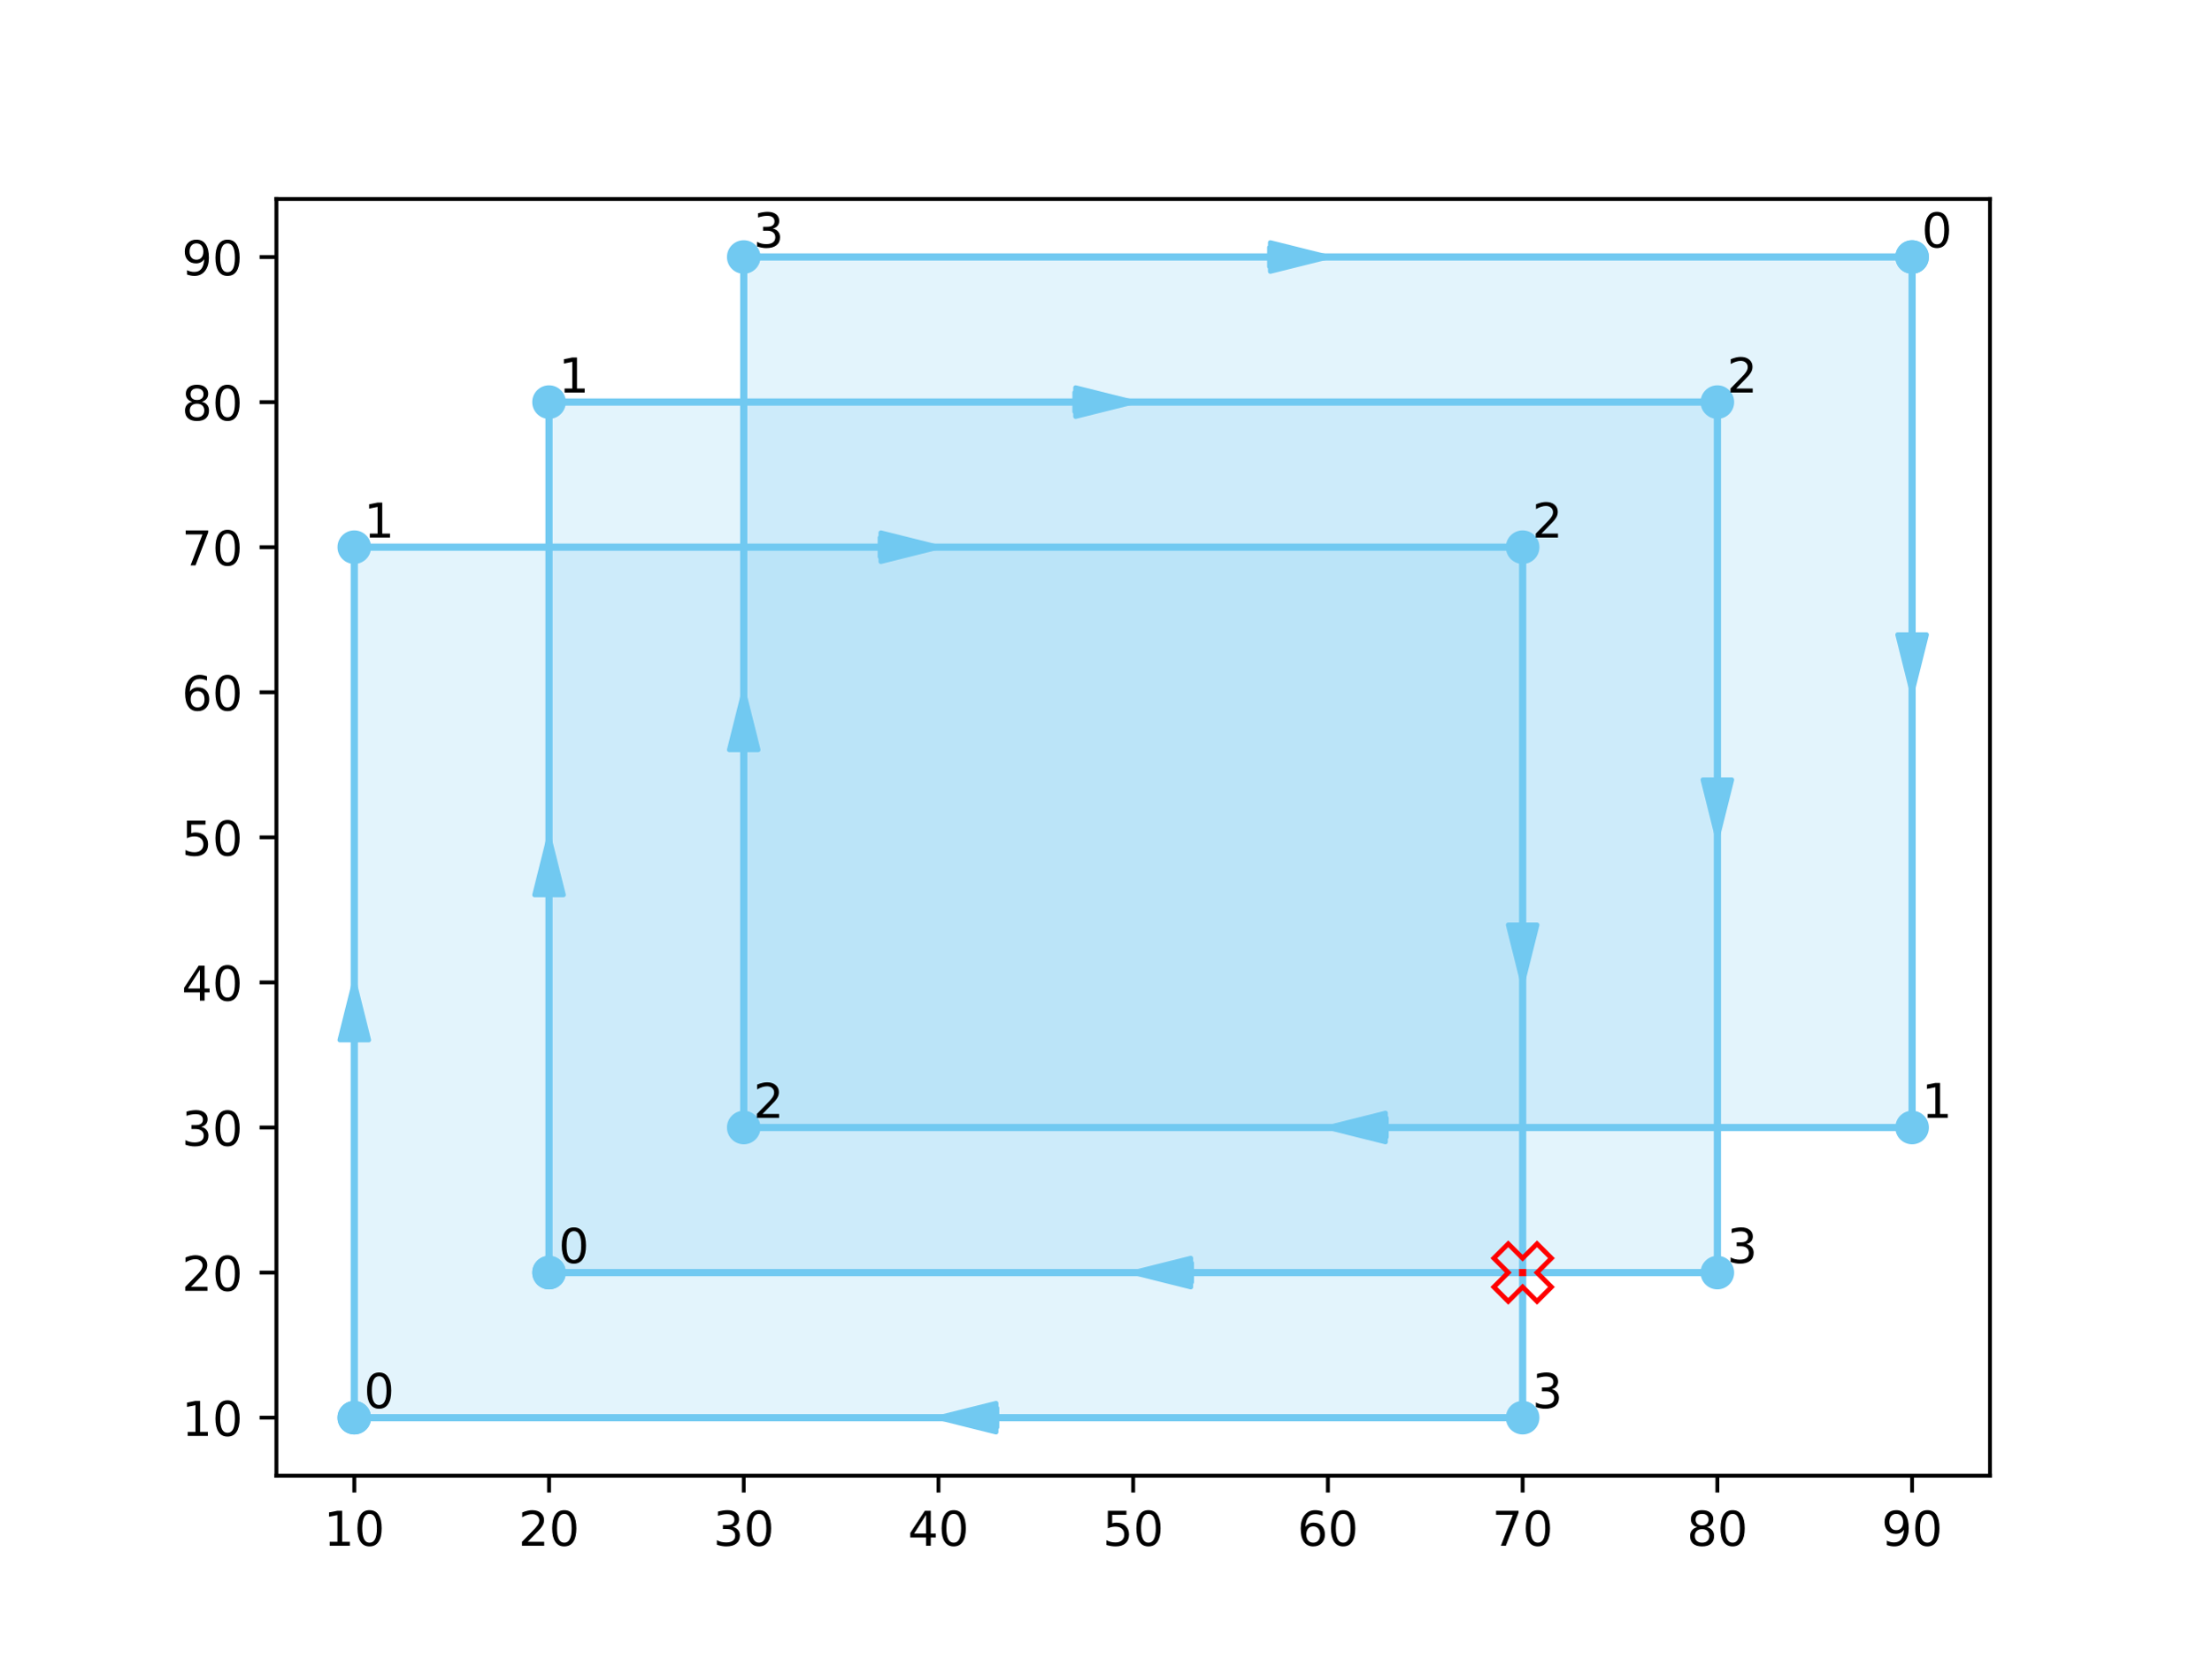
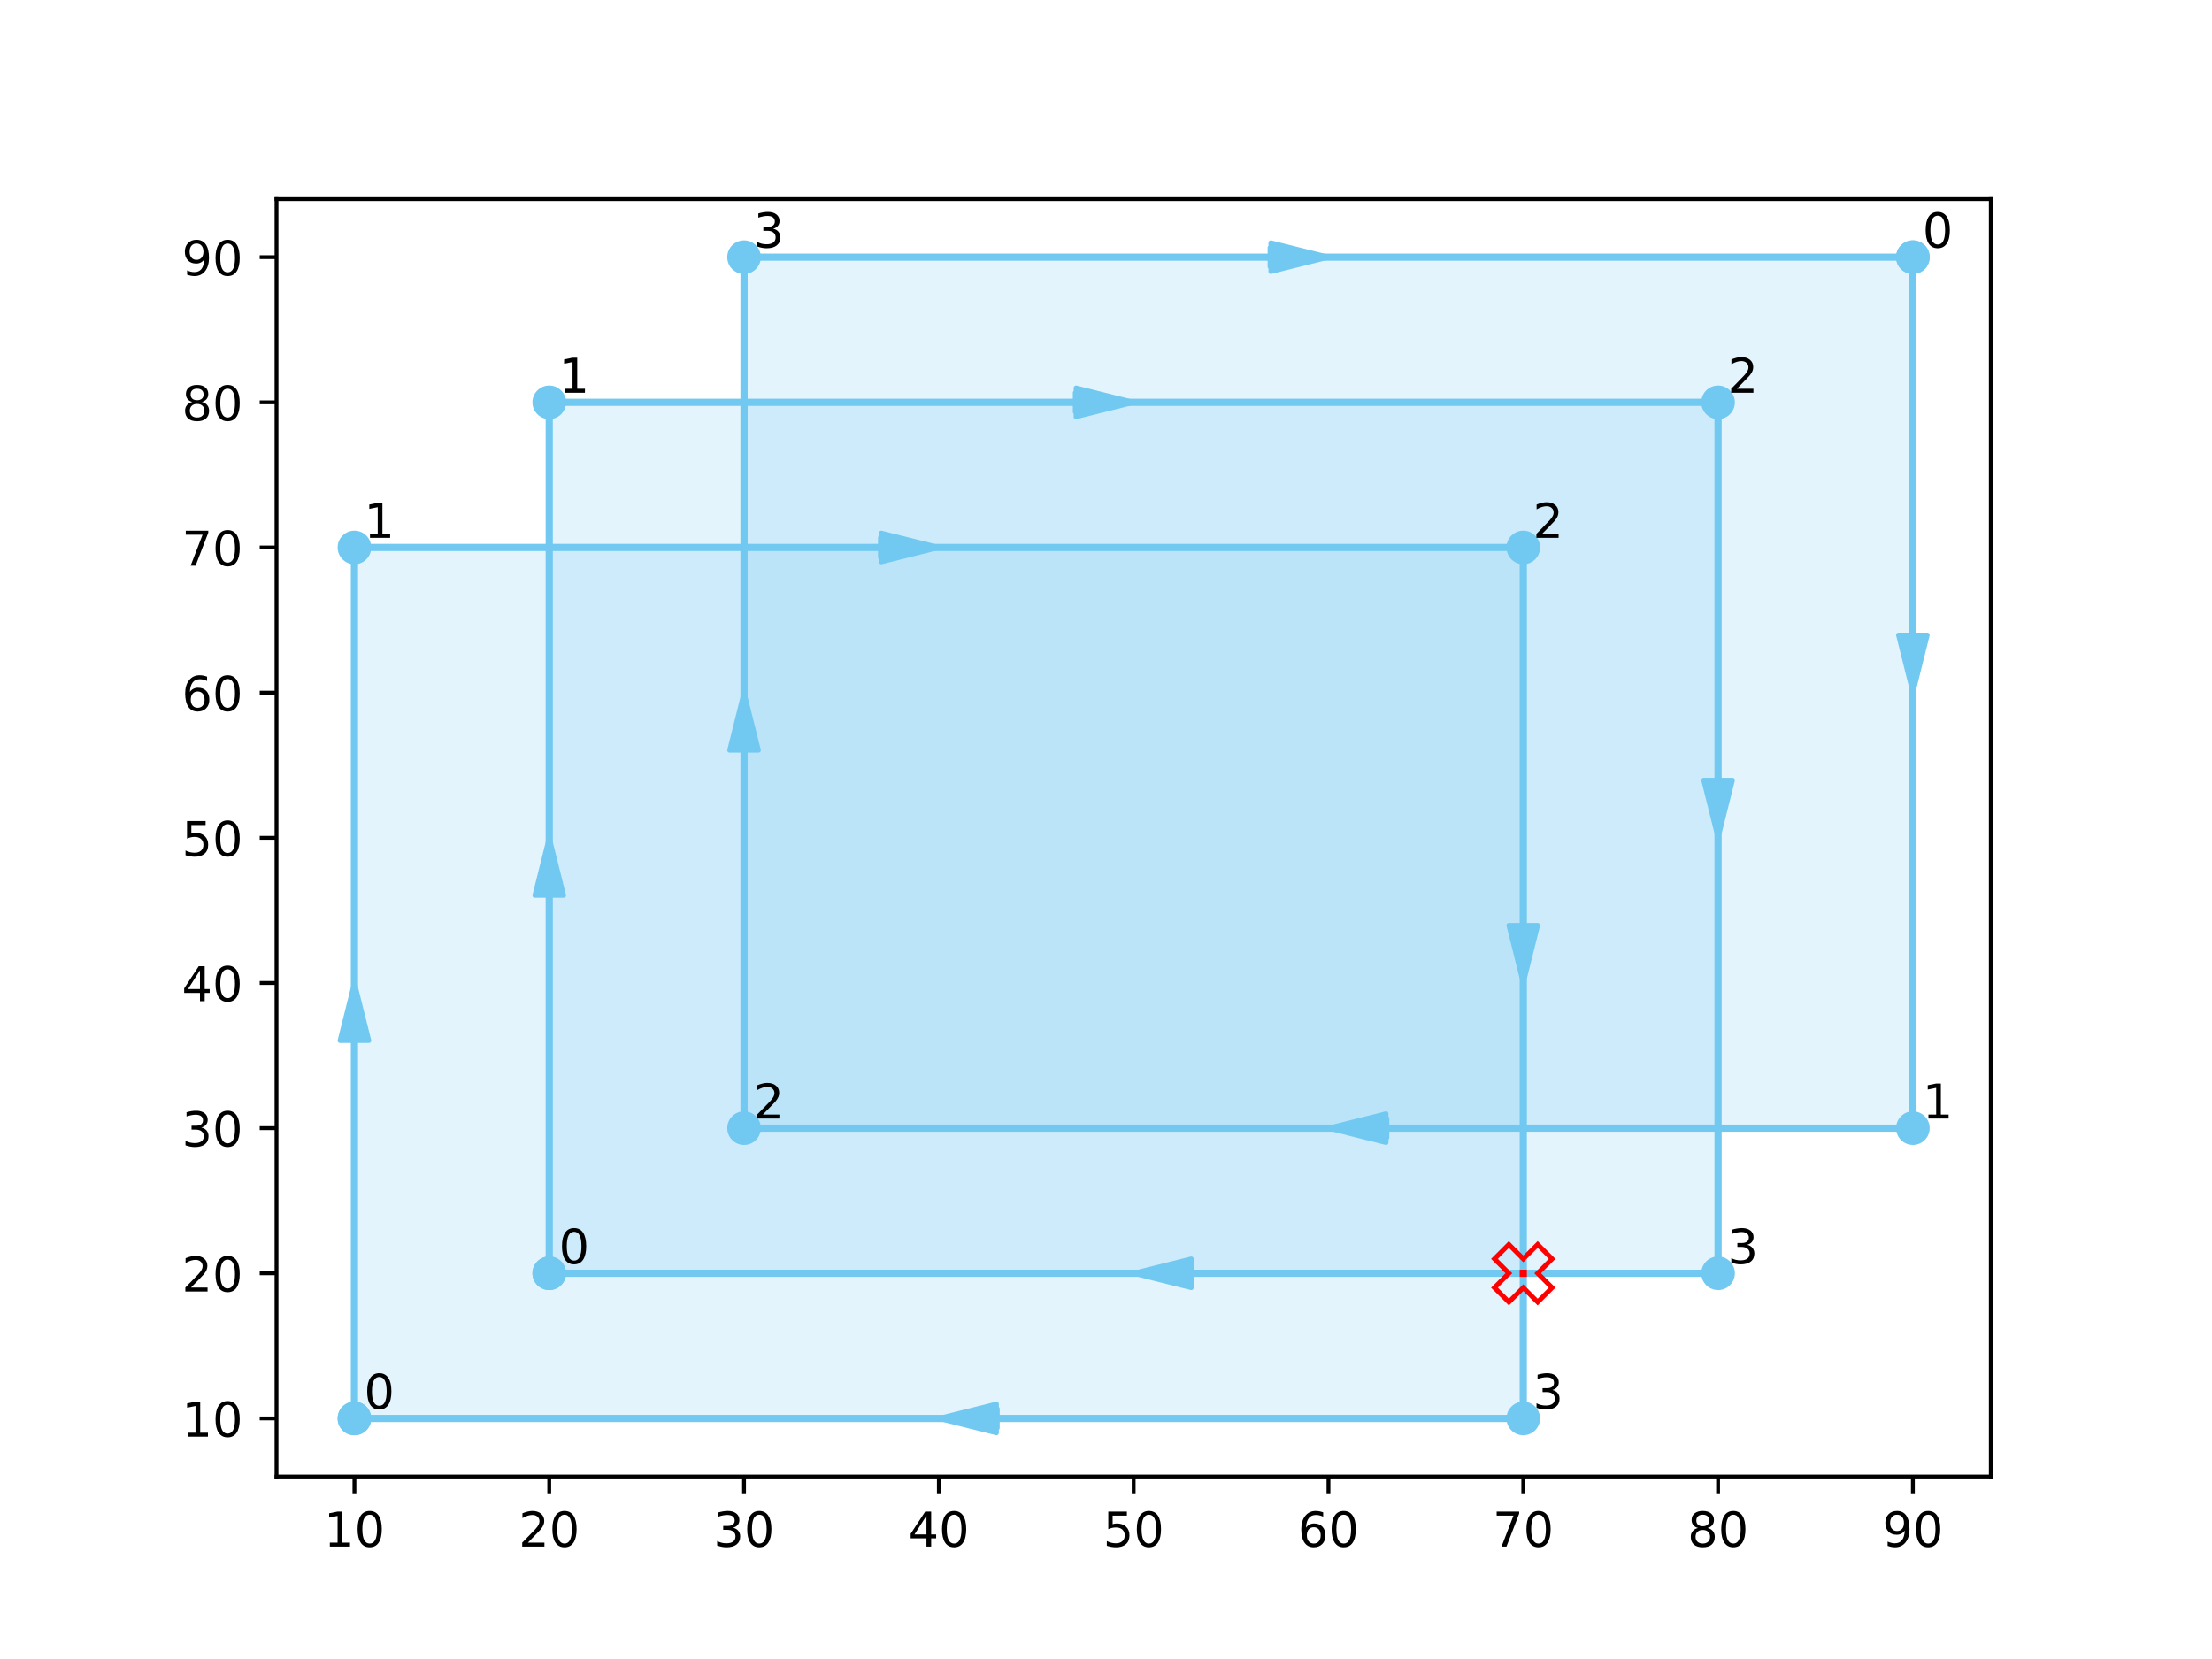
- <svg xmlns="http://www.w3.org/2000/svg" xmlns:xlink="http://www.w3.org/1999/xlink" width="460.8pt" height="345.6pt" viewBox="0 0 460.8 345.6" version="1.1">
+ <svg xmlns="http://www.w3.org/2000/svg" xmlns:xlink="http://www.w3.org/1999/xlink" width="614.4" height="460.8" version="1.1" viewBox="0 0 460.8 345.6">
  <defs>
-     <style type="text/css">*{stroke-linejoin: round; stroke-linecap: butt}</style>
+     <style type="text/css">*{stroke-linejoin:round;stroke-linecap:butt}</style>
  </defs>
  <g id="figure_1">
    <g id="patch_1">
-       <path d="M 0 345.6  L 460.8 345.6  L 460.8 0  L 0 0  L 0 345.6  z " style="fill: none" />
+       <path d="M 0 345.6 L 460.8 345.6 L 460.8 0 L 0 0 L 0 345.6 z" style="fill:none" />
    </g>
    <g id="axes_1">
      <g id="patch_2">
-         <path d="M 57.6 307.584  L 414.72 307.584  L 414.72 41.472  L 57.6 41.472  L 57.6 307.584  z " style="fill: none" />
+         <path d="M 57.6 307.584 L 414.72 307.584 L 414.72 41.472 L 57.6 41.472 L 57.6 307.584 z" style="fill:none" />
      </g>
      <g id="patch_3">
-         <path d="M 398.487 53.568  L 398.487 235.008  L 154.996 235.008  L 154.996 53.568  z " clip-path="url(#pf041de0069)" style="fill: #71c9f1; opacity: 0.2; stroke: #71c9f1; stroke-linejoin: miter" />
+         <path d="M 398.487 53.568 L 398.487 235.008 L 154.996 235.008 L 154.996 53.568 z" clip-path="url(#pf041de0069)" style="fill:#71c9f1;opacity:.2;stroke:#71c9f1;stroke-linejoin:miter" />
      </g>
      <g id="patch_4">
-         <path d="M 114.415 265.248  L 114.415 83.808  L 357.905 83.808  L 357.905 265.248  z " clip-path="url(#pf041de0069)" style="fill: #71c9f1; opacity: 0.2; stroke: #71c9f1; stroke-linejoin: miter" />
+         <path d="M 114.415 265.248 L 114.415 83.808 L 357.905 83.808 L 357.905 265.248 z" clip-path="url(#pf041de0069)" style="fill:#71c9f1;opacity:.2;stroke:#71c9f1;stroke-linejoin:miter" />
      </g>
      <g id="patch_5">
-         <path d="M 73.833 295.488  L 73.833 114.048  L 317.324 114.048  L 317.324 295.488  z " clip-path="url(#pf041de0069)" style="fill: #71c9f1; opacity: 0.2; stroke: #71c9f1; stroke-linejoin: miter" />
+         <path d="M 73.833 295.488 L 73.833 114.048 L 317.324 114.048 L 317.324 295.488 z" clip-path="url(#pf041de0069)" style="fill:#71c9f1;opacity:.2;stroke:#71c9f1;stroke-linejoin:miter" />
      </g>
      <g id="matplotlib.axis_1">
        <g id="xtick_1">
          <g id="line2d_1">
            <defs>
-               <path id="mf2d7b85105" d="M 0 0  L 0 3.5  " style="stroke: #000000; stroke-width: 0.8" />
+               <path id="mf2d7b85105" d="M 0 0 L 0 3.5" style="stroke:#000;stroke-width:.8" />
            </defs>
            <g>
-               <use xlink:href="#mf2d7b85105" x="73.833" y="307.584" style="stroke: #000000; stroke-width: 0.8" />
+               <use x="73.833" y="307.584" xlink:href="#mf2d7b85105" style="stroke:#000;stroke-width:.8" />
            </g>
          </g>
          <g id="text_1">
            <g transform="translate(67.47023 322.1824) scale(0.1 -0.1)">
              <defs>
-                 <path id="DejaVuSans-31" d="M 794 531  L 1825 531  L 1825 4091  L 703 3866  L 703 4441  L 1819 4666  L 2450 4666  L 2450 531  L 3481 531  L 3481 0  L 794 0  L 794 531  z " transform="scale(0.015625)" />
-                 <path id="DejaVuSans-30" d="M 2034 4250  Q 1547 4250 1301 3770  Q 1056 3291 1056 2328  Q 1056 1369 1301 889  Q 1547 409 2034 409  Q 2525 409 2770 889  Q 3016 1369 3016 2328  Q 3016 3291 2770 3770  Q 2525 4250 2034 4250  z M 2034 4750  Q 2819 4750 3233 4129  Q 3647 3509 3647 2328  Q 3647 1150 3233 529  Q 2819 -91 2034 -91  Q 1250 -91 836 529  Q 422 1150 422 2328  Q 422 3509 836 4129  Q 1250 4750 2034 4750  z " transform="scale(0.015625)" />
+                 <path id="DejaVuSans-31" d="M 794 531 L 1825 531 L 1825 4091 L 703 3866 L 703 4441 L 1819 4666 L 2450 4666 L 2450 531 L 3481 531 L 3481 0 L 794 0 L 794 531 z" transform="scale(0.015625)" />
+                 <path id="DejaVuSans-30" d="M 2034 4250 Q 1547 4250 1301 3770 Q 1056 3291 1056 2328 Q 1056 1369 1301 889 Q 1547 409 2034 409 Q 2525 409 2770 889 Q 3016 1369 3016 2328 Q 3016 3291 2770 3770 Q 2525 4250 2034 4250 z M 2034 4750 Q 2819 4750 3233 4129 Q 3647 3509 3647 2328 Q 3647 1150 3233 529 Q 2819 -91 2034 -91 Q 1250 -91 836 529 Q 422 1150 422 2328 Q 422 3509 836 4129 Q 1250 4750 2034 4750 z" transform="scale(0.015625)" />
              </defs>
              <use xlink:href="#DejaVuSans-31" />
-               <use xlink:href="#DejaVuSans-30" transform="translate(63.62305 0)" />
+               <use transform="translate(63.62305 0)" xlink:href="#DejaVuSans-30" />
            </g>
          </g>
        </g>
        <g id="xtick_2">
          <g id="line2d_2">
            <g>
-               <use xlink:href="#mf2d7b85105" x="114.415" y="307.584" style="stroke: #000000; stroke-width: 0.8" />
+               <use x="114.415" y="307.584" xlink:href="#mf2d7b85105" style="stroke:#000;stroke-width:.8" />
            </g>
          </g>
          <g id="text_2">
            <g transform="translate(108.052 322.1824) scale(0.1 -0.1)">
              <defs>
-                 <path id="DejaVuSans-32" d="M 1228 531  L 3431 531  L 3431 0  L 469 0  L 469 531  Q 828 903 1448 1529  Q 2069 2156 2228 2338  Q 2531 2678 2651 2914  Q 2772 3150 2772 3378  Q 2772 3750 2511 3984  Q 2250 4219 1831 4219  Q 1534 4219 1204 4116  Q 875 4013 500 3803  L 500 4441  Q 881 4594 1212 4672  Q 1544 4750 1819 4750  Q 2544 4750 2975 4387  Q 3406 4025 3406 3419  Q 3406 3131 3298 2873  Q 3191 2616 2906 2266  Q 2828 2175 2409 1742  Q 1991 1309 1228 531  z " transform="scale(0.015625)" />
+                 <path id="DejaVuSans-32" d="M 1228 531 L 3431 531 L 3431 0 L 469 0 L 469 531 Q 828 903 1448 1529 Q 2069 2156 2228 2338 Q 2531 2678 2651 2914 Q 2772 3150 2772 3378 Q 2772 3750 2511 3984 Q 2250 4219 1831 4219 Q 1534 4219 1204 4116 Q 875 4013 500 3803 L 500 4441 Q 881 4594 1212 4672 Q 1544 4750 1819 4750 Q 2544 4750 2975 4387 Q 3406 4025 3406 3419 Q 3406 3131 3298 2873 Q 3191 2616 2906 2266 Q 2828 2175 2409 1742 Q 1991 1309 1228 531 z" transform="scale(0.015625)" />
              </defs>
              <use xlink:href="#DejaVuSans-32" />
-               <use xlink:href="#DejaVuSans-30" transform="translate(63.62305 0)" />
+               <use transform="translate(63.62305 0)" xlink:href="#DejaVuSans-30" />
            </g>
          </g>
        </g>
        <g id="xtick_3">
          <g id="line2d_3">
            <g>
-               <use xlink:href="#mf2d7b85105" x="154.996" y="307.584" style="stroke: #000000; stroke-width: 0.8" />
+               <use x="154.996" y="307.584" xlink:href="#mf2d7b85105" style="stroke:#000;stroke-width:.8" />
            </g>
          </g>
          <g id="text_3">
            <g transform="translate(148.6339 322.1824) scale(0.1 -0.1)">
              <defs>
-                 <path id="DejaVuSans-33" d="M 2597 2516  Q 3050 2419 3304 2112  Q 3559 1806 3559 1356  Q 3559 666 3084 287  Q 2609 -91 1734 -91  Q 1441 -91 1130 -33  Q 819 25 488 141  L 488 750  Q 750 597 1062 519  Q 1375 441 1716 441  Q 2309 441 2620 675  Q 2931 909 2931 1356  Q 2931 1769 2642 2001  Q 2353 2234 1838 2234  L 1294 2234  L 1294 2753  L 1863 2753  Q 2328 2753 2575 2939  Q 2822 3125 2822 3475  Q 2822 3834 2567 4026  Q 2313 4219 1838 4219  Q 1578 4219 1281 4162  Q 984 4106 628 3988  L 628 4550  Q 988 4650 1302 4700  Q 1616 4750 1894 4750  Q 2613 4750 3031 4423  Q 3450 4097 3450 3541  Q 3450 3153 3228 2886  Q 3006 2619 2597 2516  z " transform="scale(0.015625)" />
+                 <path id="DejaVuSans-33" d="M 2597 2516 Q 3050 2419 3304 2112 Q 3559 1806 3559 1356 Q 3559 666 3084 287 Q 2609 -91 1734 -91 Q 1441 -91 1130 -33 Q 819 25 488 141 L 488 750 Q 750 597 1062 519 Q 1375 441 1716 441 Q 2309 441 2620 675 Q 2931 909 2931 1356 Q 2931 1769 2642 2001 Q 2353 2234 1838 2234 L 1294 2234 L 1294 2753 L 1863 2753 Q 2328 2753 2575 2939 Q 2822 3125 2822 3475 Q 2822 3834 2567 4026 Q 2313 4219 1838 4219 Q 1578 4219 1281 4162 Q 984 4106 628 3988 L 628 4550 Q 988 4650 1302 4700 Q 1616 4750 1894 4750 Q 2613 4750 3031 4423 Q 3450 4097 3450 3541 Q 3450 3153 3228 2886 Q 3006 2619 2597 2516 z" transform="scale(0.015625)" />
              </defs>
              <use xlink:href="#DejaVuSans-33" />
-               <use xlink:href="#DejaVuSans-30" transform="translate(63.62305 0)" />
+               <use transform="translate(63.62305 0)" xlink:href="#DejaVuSans-30" />
            </g>
          </g>
        </g>
        <g id="xtick_4">
          <g id="line2d_4">
            <g>
-               <use xlink:href="#mf2d7b85105" x="195.578" y="307.584" style="stroke: #000000; stroke-width: 0.8" />
+               <use x="195.578" y="307.584" xlink:href="#mf2d7b85105" style="stroke:#000;stroke-width:.8" />
            </g>
          </g>
          <g id="text_4">
            <g transform="translate(189.2157 322.1824) scale(0.1 -0.1)">
              <defs>
-                 <path id="DejaVuSans-34" d="M 2419 4116  L 825 1625  L 2419 1625  L 2419 4116  z M 2253 4666  L 3047 4666  L 3047 1625  L 3713 1625  L 3713 1100  L 3047 1100  L 3047 0  L 2419 0  L 2419 1100  L 313 1100  L 313 1709  L 2253 4666  z " transform="scale(0.015625)" />
+                 <path id="DejaVuSans-34" d="M 2419 4116 L 825 1625 L 2419 1625 L 2419 4116 z M 2253 4666 L 3047 4666 L 3047 1625 L 3713 1625 L 3713 1100 L 3047 1100 L 3047 0 L 2419 0 L 2419 1100 L 313 1100 L 313 1709 L 2253 4666 z" transform="scale(0.015625)" />
              </defs>
              <use xlink:href="#DejaVuSans-34" />
-               <use xlink:href="#DejaVuSans-30" transform="translate(63.62305 0)" />
+               <use transform="translate(63.62305 0)" xlink:href="#DejaVuSans-30" />
            </g>
          </g>
        </g>
        <g id="xtick_5">
          <g id="line2d_5">
            <g>
-               <use xlink:href="#mf2d7b85105" x="236.16" y="307.584" style="stroke: #000000; stroke-width: 0.8" />
+               <use x="236.16" y="307.584" xlink:href="#mf2d7b85105" style="stroke:#000;stroke-width:.8" />
            </g>
          </g>
          <g id="text_5">
            <g transform="translate(229.7975 322.1824) scale(0.1 -0.1)">
              <defs>
-                 <path id="DejaVuSans-35" d="M 691 4666  L 3169 4666  L 3169 4134  L 1269 4134  L 1269 2991  Q 1406 3038 1543 3061  Q 1681 3084 1819 3084  Q 2600 3084 3056 2656  Q 3513 2228 3513 1497  Q 3513 744 3044 326  Q 2575 -91 1722 -91  Q 1428 -91 1123 -41  Q 819 9 494 109  L 494 744  Q 775 591 1075 516  Q 1375 441 1709 441  Q 2250 441 2565 725  Q 2881 1009 2881 1497  Q 2881 1984 2565 2268  Q 2250 2553 1709 2553  Q 1456 2553 1204 2497  Q 953 2441 691 2322  L 691 4666  z " transform="scale(0.015625)" />
+                 <path id="DejaVuSans-35" d="M 691 4666 L 3169 4666 L 3169 4134 L 1269 4134 L 1269 2991 Q 1406 3038 1543 3061 Q 1681 3084 1819 3084 Q 2600 3084 3056 2656 Q 3513 2228 3513 1497 Q 3513 744 3044 326 Q 2575 -91 1722 -91 Q 1428 -91 1123 -41 Q 819 9 494 109 L 494 744 Q 775 591 1075 516 Q 1375 441 1709 441 Q 2250 441 2565 725 Q 2881 1009 2881 1497 Q 2881 1984 2565 2268 Q 2250 2553 1709 2553 Q 1456 2553 1204 2497 Q 953 2441 691 2322 L 691 4666 z" transform="scale(0.015625)" />
              </defs>
              <use xlink:href="#DejaVuSans-35" />
-               <use xlink:href="#DejaVuSans-30" transform="translate(63.62305 0)" />
+               <use transform="translate(63.62305 0)" xlink:href="#DejaVuSans-30" />
            </g>
          </g>
        </g>
        <g id="xtick_6">
          <g id="line2d_6">
            <g>
-               <use xlink:href="#mf2d7b85105" x="276.742" y="307.584" style="stroke: #000000; stroke-width: 0.8" />
+               <use x="276.742" y="307.584" xlink:href="#mf2d7b85105" style="stroke:#000;stroke-width:.8" />
            </g>
          </g>
          <g id="text_6">
            <g transform="translate(270.3793 322.1824) scale(0.1 -0.1)">
              <defs>
-                 <path id="DejaVuSans-36" d="M 2113 2584  Q 1688 2584 1439 2293  Q 1191 2003 1191 1497  Q 1191 994 1439 701  Q 1688 409 2113 409  Q 2538 409 2786 701  Q 3034 994 3034 1497  Q 3034 2003 2786 2293  Q 2538 2584 2113 2584  z M 3366 4563  L 3366 3988  Q 3128 4100 2886 4159  Q 2644 4219 2406 4219  Q 1781 4219 1451 3797  Q 1122 3375 1075 2522  Q 1259 2794 1537 2939  Q 1816 3084 2150 3084  Q 2853 3084 3261 2657  Q 3669 2231 3669 1497  Q 3669 778 3244 343  Q 2819 -91 2113 -91  Q 1303 -91 875 529  Q 447 1150 447 2328  Q 447 3434 972 4092  Q 1497 4750 2381 4750  Q 2619 4750 2861 4703  Q 3103 4656 3366 4563  z " transform="scale(0.015625)" />
+                 <path id="DejaVuSans-36" d="M 2113 2584 Q 1688 2584 1439 2293 Q 1191 2003 1191 1497 Q 1191 994 1439 701 Q 1688 409 2113 409 Q 2538 409 2786 701 Q 3034 994 3034 1497 Q 3034 2003 2786 2293 Q 2538 2584 2113 2584 z M 3366 4563 L 3366 3988 Q 3128 4100 2886 4159 Q 2644 4219 2406 4219 Q 1781 4219 1451 3797 Q 1122 3375 1075 2522 Q 1259 2794 1537 2939 Q 1816 3084 2150 3084 Q 2853 3084 3261 2657 Q 3669 2231 3669 1497 Q 3669 778 3244 343 Q 2819 -91 2113 -91 Q 1303 -91 875 529 Q 447 1150 447 2328 Q 447 3434 972 4092 Q 1497 4750 2381 4750 Q 2619 4750 2861 4703 Q 3103 4656 3366 4563 z" transform="scale(0.015625)" />
              </defs>
              <use xlink:href="#DejaVuSans-36" />
-               <use xlink:href="#DejaVuSans-30" transform="translate(63.62305 0)" />
+               <use transform="translate(63.62305 0)" xlink:href="#DejaVuSans-30" />
            </g>
          </g>
        </g>
        <g id="xtick_7">
          <g id="line2d_7">
            <g>
-               <use xlink:href="#mf2d7b85105" x="317.324" y="307.584" style="stroke: #000000; stroke-width: 0.8" />
+               <use x="317.324" y="307.584" xlink:href="#mf2d7b85105" style="stroke:#000;stroke-width:.8" />
            </g>
          </g>
          <g id="text_7">
            <g transform="translate(310.9611 322.1824) scale(0.1 -0.1)">
              <defs>
-                 <path id="DejaVuSans-37" d="M 525 4666  L 3525 4666  L 3525 4397  L 1831 0  L 1172 0  L 2766 4134  L 525 4134  L 525 4666  z " transform="scale(0.015625)" />
+                 <path id="DejaVuSans-37" d="M 525 4666 L 3525 4666 L 3525 4397 L 1831 0 L 1172 0 L 2766 4134 L 525 4134 L 525 4666 z" transform="scale(0.015625)" />
              </defs>
              <use xlink:href="#DejaVuSans-37" />
-               <use xlink:href="#DejaVuSans-30" transform="translate(63.62305 0)" />
+               <use transform="translate(63.62305 0)" xlink:href="#DejaVuSans-30" />
            </g>
          </g>
        </g>
        <g id="xtick_8">
          <g id="line2d_8">
            <g>
-               <use xlink:href="#mf2d7b85105" x="357.905" y="307.584" style="stroke: #000000; stroke-width: 0.8" />
+               <use x="357.905" y="307.584" xlink:href="#mf2d7b85105" style="stroke:#000;stroke-width:.8" />
            </g>
          </g>
          <g id="text_8">
            <g transform="translate(351.543 322.1824) scale(0.1 -0.1)">
              <defs>
-                 <path id="DejaVuSans-38" d="M 2034 2216  Q 1584 2216 1326 1975  Q 1069 1734 1069 1313  Q 1069 891 1326 650  Q 1584 409 2034 409  Q 2484 409 2743 651  Q 3003 894 3003 1313  Q 3003 1734 2745 1975  Q 2488 2216 2034 2216  z M 1403 2484  Q 997 2584 770 2862  Q 544 3141 544 3541  Q 544 4100 942 4425  Q 1341 4750 2034 4750  Q 2731 4750 3128 4425  Q 3525 4100 3525 3541  Q 3525 3141 3298 2862  Q 3072 2584 2669 2484  Q 3125 2378 3379 2068  Q 3634 1759 3634 1313  Q 3634 634 3220 271  Q 2806 -91 2034 -91  Q 1263 -91 848 271  Q 434 634 434 1313  Q 434 1759 690 2068  Q 947 2378 1403 2484  z M 1172 3481  Q 1172 3119 1398 2916  Q 1625 2713 2034 2713  Q 2441 2713 2670 2916  Q 2900 3119 2900 3481  Q 2900 3844 2670 4047  Q 2441 4250 2034 4250  Q 1625 4250 1398 4047  Q 1172 3844 1172 3481  z " transform="scale(0.015625)" />
+                 <path id="DejaVuSans-38" d="M 2034 2216 Q 1584 2216 1326 1975 Q 1069 1734 1069 1313 Q 1069 891 1326 650 Q 1584 409 2034 409 Q 2484 409 2743 651 Q 3003 894 3003 1313 Q 3003 1734 2745 1975 Q 2488 2216 2034 2216 z M 1403 2484 Q 997 2584 770 2862 Q 544 3141 544 3541 Q 544 4100 942 4425 Q 1341 4750 2034 4750 Q 2731 4750 3128 4425 Q 3525 4100 3525 3541 Q 3525 3141 3298 2862 Q 3072 2584 2669 2484 Q 3125 2378 3379 2068 Q 3634 1759 3634 1313 Q 3634 634 3220 271 Q 2806 -91 2034 -91 Q 1263 -91 848 271 Q 434 634 434 1313 Q 434 1759 690 2068 Q 947 2378 1403 2484 z M 1172 3481 Q 1172 3119 1398 2916 Q 1625 2713 2034 2713 Q 2441 2713 2670 2916 Q 2900 3119 2900 3481 Q 2900 3844 2670 4047 Q 2441 4250 2034 4250 Q 1625 4250 1398 4047 Q 1172 3844 1172 3481 z" transform="scale(0.015625)" />
              </defs>
              <use xlink:href="#DejaVuSans-38" />
-               <use xlink:href="#DejaVuSans-30" transform="translate(63.62305 0)" />
+               <use transform="translate(63.62305 0)" xlink:href="#DejaVuSans-30" />
            </g>
          </g>
        </g>
        <g id="xtick_9">
          <g id="line2d_9">
            <g>
-               <use xlink:href="#mf2d7b85105" x="398.487" y="307.584" style="stroke: #000000; stroke-width: 0.8" />
+               <use x="398.487" y="307.584" xlink:href="#mf2d7b85105" style="stroke:#000;stroke-width:.8" />
            </g>
          </g>
          <g id="text_9">
            <g transform="translate(392.1248 322.1824) scale(0.1 -0.1)">
              <defs>
-                 <path id="DejaVuSans-39" d="M 703 97  L 703 672  Q 941 559 1184 500  Q 1428 441 1663 441  Q 2288 441 2617 861  Q 2947 1281 2994 2138  Q 2813 1869 2534 1725  Q 2256 1581 1919 1581  Q 1219 1581 811 2004  Q 403 2428 403 3163  Q 403 3881 828 4315  Q 1253 4750 1959 4750  Q 2769 4750 3195 4129  Q 3622 3509 3622 2328  Q 3622 1225 3098 567  Q 2575 -91 1691 -91  Q 1453 -91 1209 -44  Q 966 3 703 97  z M 1959 2075  Q 2384 2075 2632 2365  Q 2881 2656 2881 3163  Q 2881 3666 2632 3958  Q 2384 4250 1959 4250  Q 1534 4250 1286 3958  Q 1038 3666 1038 3163  Q 1038 2656 1286 2365  Q 1534 2075 1959 2075  z " transform="scale(0.015625)" />
+                 <path id="DejaVuSans-39" d="M 703 97 L 703 672 Q 941 559 1184 500 Q 1428 441 1663 441 Q 2288 441 2617 861 Q 2947 1281 2994 2138 Q 2813 1869 2534 1725 Q 2256 1581 1919 1581 Q 1219 1581 811 2004 Q 403 2428 403 3163 Q 403 3881 828 4315 Q 1253 4750 1959 4750 Q 2769 4750 3195 4129 Q 3622 3509 3622 2328 Q 3622 1225 3098 567 Q 2575 -91 1691 -91 Q 1453 -91 1209 -44 Q 966 3 703 97 z M 1959 2075 Q 2384 2075 2632 2365 Q 2881 2656 2881 3163 Q 2881 3666 2632 3958 Q 2384 4250 1959 4250 Q 1534 4250 1286 3958 Q 1038 3666 1038 3163 Q 1038 2656 1286 2365 Q 1534 2075 1959 2075 z" transform="scale(0.015625)" />
              </defs>
              <use xlink:href="#DejaVuSans-39" />
-               <use xlink:href="#DejaVuSans-30" transform="translate(63.62305 0)" />
+               <use transform="translate(63.62305 0)" xlink:href="#DejaVuSans-30" />
            </g>
          </g>
        </g>
      </g>
      <g id="matplotlib.axis_2">
        <g id="ytick_1">
          <g id="line2d_10">
            <defs>
-               <path id="m45ec78c492" d="M 0 0  L -3.5 0  " style="stroke: #000000; stroke-width: 0.8" />
+               <path id="m45ec78c492" d="M 0 0 L -3.5 0" style="stroke:#000;stroke-width:.8" />
            </defs>
            <g>
-               <use xlink:href="#m45ec78c492" x="57.6" y="295.488" style="stroke: #000000; stroke-width: 0.8" />
+               <use x="57.6" y="295.488" xlink:href="#m45ec78c492" style="stroke:#000;stroke-width:.8" />
            </g>
          </g>
          <g id="text_10">
            <g transform="translate(37.875 299.2872) scale(0.1 -0.1)">
              <use xlink:href="#DejaVuSans-31" />
-               <use xlink:href="#DejaVuSans-30" transform="translate(63.62305 0)" />
+               <use transform="translate(63.62305 0)" xlink:href="#DejaVuSans-30" />
            </g>
          </g>
        </g>
        <g id="ytick_2">
          <g id="line2d_11">
            <g>
-               <use xlink:href="#m45ec78c492" x="57.6" y="265.248" style="stroke: #000000; stroke-width: 0.8" />
+               <use x="57.6" y="265.248" xlink:href="#m45ec78c492" style="stroke:#000;stroke-width:.8" />
            </g>
          </g>
          <g id="text_11">
            <g transform="translate(37.875 269.0472) scale(0.1 -0.1)">
              <use xlink:href="#DejaVuSans-32" />
-               <use xlink:href="#DejaVuSans-30" transform="translate(63.62305 0)" />
+               <use transform="translate(63.62305 0)" xlink:href="#DejaVuSans-30" />
            </g>
          </g>
        </g>
        <g id="ytick_3">
          <g id="line2d_12">
            <g>
-               <use xlink:href="#m45ec78c492" x="57.6" y="235.008" style="stroke: #000000; stroke-width: 0.8" />
+               <use x="57.6" y="235.008" xlink:href="#m45ec78c492" style="stroke:#000;stroke-width:.8" />
            </g>
          </g>
          <g id="text_12">
            <g transform="translate(37.875 238.8072) scale(0.1 -0.1)">
              <use xlink:href="#DejaVuSans-33" />
-               <use xlink:href="#DejaVuSans-30" transform="translate(63.62305 0)" />
+               <use transform="translate(63.62305 0)" xlink:href="#DejaVuSans-30" />
            </g>
          </g>
        </g>
        <g id="ytick_4">
          <g id="line2d_13">
            <g>
-               <use xlink:href="#m45ec78c492" x="57.6" y="204.768" style="stroke: #000000; stroke-width: 0.8" />
+               <use x="57.6" y="204.768" xlink:href="#m45ec78c492" style="stroke:#000;stroke-width:.8" />
            </g>
          </g>
          <g id="text_13">
            <g transform="translate(37.875 208.5672) scale(0.1 -0.1)">
              <use xlink:href="#DejaVuSans-34" />
-               <use xlink:href="#DejaVuSans-30" transform="translate(63.62305 0)" />
+               <use transform="translate(63.62305 0)" xlink:href="#DejaVuSans-30" />
            </g>
          </g>
        </g>
        <g id="ytick_5">
          <g id="line2d_14">
            <g>
-               <use xlink:href="#m45ec78c492" x="57.6" y="174.528" style="stroke: #000000; stroke-width: 0.8" />
+               <use x="57.6" y="174.528" xlink:href="#m45ec78c492" style="stroke:#000;stroke-width:.8" />
            </g>
          </g>
          <g id="text_14">
            <g transform="translate(37.875 178.3272) scale(0.1 -0.1)">
              <use xlink:href="#DejaVuSans-35" />
-               <use xlink:href="#DejaVuSans-30" transform="translate(63.62305 0)" />
+               <use transform="translate(63.62305 0)" xlink:href="#DejaVuSans-30" />
            </g>
          </g>
        </g>
        <g id="ytick_6">
          <g id="line2d_15">
            <g>
-               <use xlink:href="#m45ec78c492" x="57.6" y="144.288" style="stroke: #000000; stroke-width: 0.8" />
+               <use x="57.6" y="144.288" xlink:href="#m45ec78c492" style="stroke:#000;stroke-width:.8" />
            </g>
          </g>
          <g id="text_15">
            <g transform="translate(37.875 148.0872) scale(0.1 -0.1)">
              <use xlink:href="#DejaVuSans-36" />
-               <use xlink:href="#DejaVuSans-30" transform="translate(63.62305 0)" />
+               <use transform="translate(63.62305 0)" xlink:href="#DejaVuSans-30" />
            </g>
          </g>
        </g>
        <g id="ytick_7">
          <g id="line2d_16">
            <g>
-               <use xlink:href="#m45ec78c492" x="57.6" y="114.048" style="stroke: #000000; stroke-width: 0.8" />
+               <use x="57.6" y="114.048" xlink:href="#m45ec78c492" style="stroke:#000;stroke-width:.8" />
            </g>
          </g>
          <g id="text_16">
            <g transform="translate(37.875 117.8472) scale(0.1 -0.1)">
              <use xlink:href="#DejaVuSans-37" />
-               <use xlink:href="#DejaVuSans-30" transform="translate(63.62305 0)" />
+               <use transform="translate(63.62305 0)" xlink:href="#DejaVuSans-30" />
            </g>
          </g>
        </g>
        <g id="ytick_8">
          <g id="line2d_17">
            <g>
-               <use xlink:href="#m45ec78c492" x="57.6" y="83.808" style="stroke: #000000; stroke-width: 0.8" />
+               <use x="57.6" y="83.808" xlink:href="#m45ec78c492" style="stroke:#000;stroke-width:.8" />
            </g>
          </g>
          <g id="text_17">
            <g transform="translate(37.875 87.60722) scale(0.1 -0.1)">
              <use xlink:href="#DejaVuSans-38" />
-               <use xlink:href="#DejaVuSans-30" transform="translate(63.62305 0)" />
+               <use transform="translate(63.62305 0)" xlink:href="#DejaVuSans-30" />
            </g>
          </g>
        </g>
        <g id="ytick_9">
          <g id="line2d_18">
            <g>
-               <use xlink:href="#m45ec78c492" x="57.6" y="53.568" style="stroke: #000000; stroke-width: 0.8" />
+               <use x="57.6" y="53.568" xlink:href="#m45ec78c492" style="stroke:#000;stroke-width:.8" />
            </g>
          </g>
          <g id="text_18">
            <g transform="translate(37.875 57.36722) scale(0.1 -0.1)">
              <use xlink:href="#DejaVuSans-39" />
-               <use xlink:href="#DejaVuSans-30" transform="translate(63.62305 0)" />
+               <use transform="translate(63.62305 0)" xlink:href="#DejaVuSans-30" />
            </g>
          </g>
        </g>
      </g>
      <g id="line2d_19">
-         <path d="M 398.487 53.568  L 398.487 235.008  L 154.996 235.008  L 154.996 53.568  L 398.487 53.568  " clip-path="url(#pf041de0069)" style="fill: none; stroke: #71c9f1; stroke-width: 1.5; stroke-linecap: square" />
+         <path d="M 398.487 53.568 L 398.487 235.008 L 154.996 235.008 L 154.996 53.568 L 398.487 53.568" clip-path="url(#pf041de0069)" style="fill:none;stroke:#71c9f1;stroke-width:1.5;stroke-linecap:square" />
        <defs>
-           <path id="m3243a93101" d="M 0 3  C 0.796 3 1.559 2.684 2.121 2.121  C 2.684 1.559 3 0.796 3 0  C 3 -0.796 2.684 -1.559 2.121 -2.121  C 1.559 -2.684 0.796 -3 0 -3  C -0.796 -3 -1.559 -2.684 -2.121 -2.121  C -2.684 -1.559 -3 -0.796 -3 0  C -3 0.796 -2.684 1.559 -2.121 2.121  C -1.559 2.684 -0.796 3 0 3  z " style="stroke: #71c9f1" />
+           <path id="m3243a93101" d="M 0 3 C 0.796 3 1.559 2.684 2.121 2.121 C 2.684 1.559 3 0.796 3 0 C 3 -0.796 2.684 -1.559 2.121 -2.121 C 1.559 -2.684 0.796 -3 0 -3 C -0.796 -3 -1.559 -2.684 -2.121 -2.121 C -2.684 -1.559 -3 -0.796 -3 0 C -3 0.796 -2.684 1.559 -2.121 2.121 C -1.559 2.684 -0.796 3 0 3 z" style="stroke:#71c9f1" />
        </defs>
        <g clip-path="url(#pf041de0069)">
-           <use xlink:href="#m3243a93101" x="398.487" y="53.568" style="fill: #71c9f1; stroke: #71c9f1" />
-           <use xlink:href="#m3243a93101" x="398.487" y="235.008" style="fill: #71c9f1; stroke: #71c9f1" />
-           <use xlink:href="#m3243a93101" x="154.996" y="235.008" style="fill: #71c9f1; stroke: #71c9f1" />
-           <use xlink:href="#m3243a93101" x="154.996" y="53.568" style="fill: #71c9f1; stroke: #71c9f1" />
-           <use xlink:href="#m3243a93101" x="398.487" y="53.568" style="fill: #71c9f1; stroke: #71c9f1" />
+           <use x="398.487" y="53.568" xlink:href="#m3243a93101" style="fill:#71c9f1;stroke:#71c9f1" />
+           <use x="398.487" y="235.008" xlink:href="#m3243a93101" style="fill:#71c9f1;stroke:#71c9f1" />
+           <use x="154.996" y="235.008" xlink:href="#m3243a93101" style="fill:#71c9f1;stroke:#71c9f1" />
+           <use x="154.996" y="53.568" xlink:href="#m3243a93101" style="fill:#71c9f1;stroke:#71c9f1" />
+           <use x="398.487" y="53.568" xlink:href="#m3243a93101" style="fill:#71c9f1;stroke:#71c9f1" />
        </g>
      </g>
      <g id="line2d_20">
-         <path d="M 114.415 265.248  L 114.415 83.808  L 357.905 83.808  L 357.905 265.248  L 114.415 265.248  " clip-path="url(#pf041de0069)" style="fill: none; stroke: #71c9f1; stroke-width: 1.5; stroke-linecap: square" />
+         <path d="M 114.415 265.248 L 114.415 83.808 L 357.905 83.808 L 357.905 265.248 L 114.415 265.248" clip-path="url(#pf041de0069)" style="fill:none;stroke:#71c9f1;stroke-width:1.5;stroke-linecap:square" />
        <g clip-path="url(#pf041de0069)">
-           <use xlink:href="#m3243a93101" x="114.415" y="265.248" style="fill: #71c9f1; stroke: #71c9f1" />
-           <use xlink:href="#m3243a93101" x="114.415" y="83.808" style="fill: #71c9f1; stroke: #71c9f1" />
-           <use xlink:href="#m3243a93101" x="357.905" y="83.808" style="fill: #71c9f1; stroke: #71c9f1" />
-           <use xlink:href="#m3243a93101" x="357.905" y="265.248" style="fill: #71c9f1; stroke: #71c9f1" />
-           <use xlink:href="#m3243a93101" x="114.415" y="265.248" style="fill: #71c9f1; stroke: #71c9f1" />
+           <use x="114.415" y="265.248" xlink:href="#m3243a93101" style="fill:#71c9f1;stroke:#71c9f1" />
+           <use x="114.415" y="83.808" xlink:href="#m3243a93101" style="fill:#71c9f1;stroke:#71c9f1" />
+           <use x="357.905" y="83.808" xlink:href="#m3243a93101" style="fill:#71c9f1;stroke:#71c9f1" />
+           <use x="357.905" y="265.248" xlink:href="#m3243a93101" style="fill:#71c9f1;stroke:#71c9f1" />
+           <use x="114.415" y="265.248" xlink:href="#m3243a93101" style="fill:#71c9f1;stroke:#71c9f1" />
        </g>
      </g>
      <g id="line2d_21">
-         <path d="M 73.833 295.488  L 73.833 114.048  L 317.324 114.048  L 317.324 295.488  L 73.833 295.488  " clip-path="url(#pf041de0069)" style="fill: none; stroke: #71c9f1; stroke-width: 1.5; stroke-linecap: square" />
+         <path d="M 73.833 295.488 L 73.833 114.048 L 317.324 114.048 L 317.324 295.488 L 73.833 295.488" clip-path="url(#pf041de0069)" style="fill:none;stroke:#71c9f1;stroke-width:1.5;stroke-linecap:square" />
        <g clip-path="url(#pf041de0069)">
-           <use xlink:href="#m3243a93101" x="73.833" y="295.488" style="fill: #71c9f1; stroke: #71c9f1" />
-           <use xlink:href="#m3243a93101" x="73.833" y="114.048" style="fill: #71c9f1; stroke: #71c9f1" />
-           <use xlink:href="#m3243a93101" x="317.324" y="114.048" style="fill: #71c9f1; stroke: #71c9f1" />
-           <use xlink:href="#m3243a93101" x="317.324" y="295.488" style="fill: #71c9f1; stroke: #71c9f1" />
-           <use xlink:href="#m3243a93101" x="73.833" y="295.488" style="fill: #71c9f1; stroke: #71c9f1" />
+           <use x="73.833" y="295.488" xlink:href="#m3243a93101" style="fill:#71c9f1;stroke:#71c9f1" />
+           <use x="73.833" y="114.048" xlink:href="#m3243a93101" style="fill:#71c9f1;stroke:#71c9f1" />
+           <use x="317.324" y="114.048" xlink:href="#m3243a93101" style="fill:#71c9f1;stroke:#71c9f1" />
+           <use x="317.324" y="295.488" xlink:href="#m3243a93101" style="fill:#71c9f1;stroke:#71c9f1" />
+           <use x="73.833" y="295.488" xlink:href="#m3243a93101" style="fill:#71c9f1;stroke:#71c9f1" />
        </g>
      </g>
      <g id="line2d_22">
-         <path d="M 317.324 265.248  " clip-path="url(#pf041de0069)" style="fill: none; stroke: #ff0000; stroke-width: 1.5; stroke-linecap: square" />
+         <path d="M 317.324 265.248" clip-path="url(#pf041de0069)" style="fill:none;stroke:red;stroke-width:1.5;stroke-linecap:square" />
        <defs>
-           <path id="mfe46d738a0" d="M -3 6  L 0 3  L 3 6  L 6 3  L 3 0  L 6 -3  L 3 -6  L 0 -3  L -3 -6  L -6 -3  L -3 0  L -6 3  z " style="stroke: #ff0000; stroke-linejoin: miter" />
+           <path id="mfe46d738a0" d="M -3 6 L 0 3 L 3 6 L 6 3 L 3 0 L 6 -3 L 3 -6 L 0 -3 L -3 -6 L -6 -3 L -3 0 L -6 3 z" style="stroke:red;stroke-linejoin:miter" />
        </defs>
        <g clip-path="url(#pf041de0069)">
-           <use xlink:href="#mfe46d738a0" x="317.324" y="265.248" style="fill-opacity: 0; stroke: #ff0000; stroke-linejoin: miter" />
+           <use x="317.324" y="265.248" xlink:href="#mfe46d738a0" style="fill-opacity:0;stroke:red;stroke-linejoin:miter" />
        </g>
      </g>
      <g id="patch_6">
-         <path d="M 57.6 307.584  L 57.6 41.472  " style="fill: none; stroke: #000000; stroke-width: 0.8; stroke-linejoin: miter; stroke-linecap: square" />
+         <path d="M 57.6 307.584 L 57.6 41.472" style="fill:none;stroke:#000;stroke-width:.8;stroke-linejoin:miter;stroke-linecap:square" />
      </g>
      <g id="patch_7">
-         <path d="M 414.72 307.584  L 414.72 41.472  " style="fill: none; stroke: #000000; stroke-width: 0.8; stroke-linejoin: miter; stroke-linecap: square" />
+         <path d="M 414.72 307.584 L 414.72 41.472" style="fill:none;stroke:#000;stroke-width:.8;stroke-linejoin:miter;stroke-linecap:square" />
      </g>
      <g id="patch_8">
-         <path d="M 57.6 307.584  L 414.72 307.584  " style="fill: none; stroke: #000000; stroke-width: 0.8; stroke-linejoin: miter; stroke-linecap: square" />
+         <path d="M 57.6 307.584 L 414.72 307.584" style="fill:none;stroke:#000;stroke-width:.8;stroke-linejoin:miter;stroke-linecap:square" />
      </g>
      <g id="patch_9">
-         <path d="M 57.6 41.472  L 414.72 41.472  " style="fill: none; stroke: #000000; stroke-width: 0.8; stroke-linejoin: miter; stroke-linecap: square" />
+         <path d="M 57.6 41.472 L 414.72 41.472" style="fill:none;stroke:#000;stroke-width:.8;stroke-linejoin:miter;stroke-linecap:square" />
      </g>
      <g id="patch_10">
-         <path d="M 401.487 132.288  Q 399.987 138.288 398.487 144.288  Q 396.987 138.288 395.487 132.288  z " style="fill: #71c9f1; stroke: #71c9f1; stroke-linecap: round" />
+         <path d="M 401.487 132.288 Q 399.987 138.288 398.487 144.288 Q 396.987 138.288 395.487 132.288 z" style="fill:#71c9f1;stroke:#71c9f1;stroke-linecap:round" />
      </g>
      <g id="patch_11">
-         <path d="M 288.916 237.008  Q 288.829 237.008 288.741 237.008  L 288.741 238.008  Q 282.741 236.508 276.742 235.008  Q 282.741 233.508 288.741 232.008  L 288.741 233.008  Q 288.829 233.008 288.916 233.008  L 288.916 237.008  z " style="fill: #71c9f1; stroke: #71c9f1; stroke-linecap: round" />
+         <path d="M 288.916 237.008 Q 288.829 237.008 288.741 237.008 L 288.741 238.008 Q 282.741 236.508 276.742 235.008 Q 282.741 233.508 288.741 232.008 L 288.741 233.008 Q 288.829 233.008 288.916 233.008 L 288.916 237.008 z" style="fill:#71c9f1;stroke:#71c9f1;stroke-linecap:round" />
      </g>
      <g id="patch_12">
-         <path d="M 151.996 156.288  Q 153.496 150.288 154.996 144.288  Q 156.496 150.288 157.996 156.288  z " style="fill: #71c9f1; stroke: #71c9f1; stroke-linecap: round" />
+         <path d="M 151.996 156.288 Q 153.496 150.288 154.996 144.288 Q 156.496 150.288 157.996 156.288 z" style="fill:#71c9f1;stroke:#71c9f1;stroke-linecap:round" />
      </g>
      <g id="patch_13">
-         <path d="M 264.567 51.568  Q 264.655 51.568 264.743 51.568  L 264.743 50.568  Q 270.742 52.068 276.742 53.568  Q 270.742 55.068 264.743 56.568  L 264.743 55.568  Q 264.655 55.568 264.567 55.568  L 264.567 51.568  z " style="fill: #71c9f1; stroke: #71c9f1; stroke-linecap: round" />
+         <path d="M 264.567 51.568 Q 264.655 51.568 264.743 51.568 L 264.743 50.568 Q 270.742 52.068 276.742 53.568 Q 270.742 55.068 264.743 56.568 L 264.743 55.568 Q 264.655 55.568 264.567 55.568 L 264.567 51.568 z" style="fill:#71c9f1;stroke:#71c9f1;stroke-linecap:round" />
      </g>
      <g id="patch_14">
-         <path d="M 111.415 186.528  Q 112.915 180.528 114.415 174.528  Q 115.915 180.528 117.415 186.528  z " style="fill: #71c9f1; stroke: #71c9f1; stroke-linecap: round" />
+         <path d="M 111.415 186.528 Q 112.915 180.528 114.415 174.528 Q 115.915 180.528 117.415 186.528 z" style="fill:#71c9f1;stroke:#71c9f1;stroke-linecap:round" />
      </g>
      <g id="patch_15">
-         <path d="M 223.985 81.808  Q 224.073 81.808 224.161 81.808  L 224.161 80.808  Q 230.16 82.308 236.16 83.808  Q 230.16 85.308 224.161 86.808  L 224.161 85.808  Q 224.073 85.808 223.985 85.808  L 223.985 81.808  z " style="fill: #71c9f1; stroke: #71c9f1; stroke-linecap: round" />
+         <path d="M 223.985 81.808 Q 224.073 81.808 224.161 81.808 L 224.161 80.808 Q 230.16 82.308 236.16 83.808 Q 230.16 85.308 224.161 86.808 L 224.161 85.808 Q 224.073 85.808 223.985 85.808 L 223.985 81.808 z" style="fill:#71c9f1;stroke:#71c9f1;stroke-linecap:round" />
      </g>
      <g id="patch_16">
-         <path d="M 360.905 162.528  Q 359.405 168.528 357.905 174.528  Q 356.405 168.528 354.905 162.528  z " style="fill: #71c9f1; stroke: #71c9f1; stroke-linecap: round" />
+         <path d="M 360.905 162.528 Q 359.405 168.528 357.905 174.528 Q 356.405 168.528 354.905 162.528 z" style="fill:#71c9f1;stroke:#71c9f1;stroke-linecap:round" />
      </g>
      <g id="patch_17">
-         <path d="M 248.335 267.248  Q 248.247 267.248 248.159 267.248  L 248.159 268.248  Q 242.16 266.748 236.16 265.248  Q 242.16 263.748 248.159 262.248  L 248.159 263.248  Q 248.247 263.248 248.335 263.248  L 248.335 267.248  z " style="fill: #71c9f1; stroke: #71c9f1; stroke-linecap: round" />
+         <path d="M 248.335 267.248 Q 248.247 267.248 248.159 267.248 L 248.159 268.248 Q 242.16 266.748 236.16 265.248 Q 242.16 263.748 248.159 262.248 L 248.159 263.248 Q 248.247 263.248 248.335 263.248 L 248.335 267.248 z" style="fill:#71c9f1;stroke:#71c9f1;stroke-linecap:round" />
      </g>
      <g id="patch_18">
-         <path d="M 70.833 216.768  Q 72.333 210.768 73.833 204.768  Q 75.333 210.768 76.833 216.768  z " style="fill: #71c9f1; stroke: #71c9f1; stroke-linecap: round" />
+         <path d="M 70.833 216.768 Q 72.333 210.768 73.833 204.768 Q 75.333 210.768 76.833 216.768 z" style="fill:#71c9f1;stroke:#71c9f1;stroke-linecap:round" />
      </g>
      <g id="patch_19">
-         <path d="M 183.404 112.048  Q 183.491 112.048 183.579 112.048  L 183.579 111.048  Q 189.579 112.548 195.578 114.048  Q 189.579 115.548 183.579 117.048  L 183.579 116.048  Q 183.491 116.048 183.404 116.048  L 183.404 112.048  z " style="fill: #71c9f1; stroke: #71c9f1; stroke-linecap: round" />
+         <path d="M 183.404 112.048 Q 183.491 112.048 183.579 112.048 L 183.579 111.048 Q 189.579 112.548 195.578 114.048 Q 189.579 115.548 183.579 117.048 L 183.579 116.048 Q 183.491 116.048 183.404 116.048 L 183.404 112.048 z" style="fill:#71c9f1;stroke:#71c9f1;stroke-linecap:round" />
      </g>
      <g id="patch_20">
-         <path d="M 320.324 192.768  Q 318.824 198.768 317.324 204.768  Q 315.824 198.768 314.324 192.768  z " style="fill: #71c9f1; stroke: #71c9f1; stroke-linecap: round" />
+         <path d="M 320.324 192.768 Q 318.824 198.768 317.324 204.768 Q 315.824 198.768 314.324 192.768 z" style="fill:#71c9f1;stroke:#71c9f1;stroke-linecap:round" />
      </g>
      <g id="patch_21">
-         <path d="M 207.753 297.488  Q 207.665 297.488 207.577 297.488  L 207.577 298.488  Q 201.578 296.988 195.578 295.488  Q 201.578 293.988 207.577 292.488  L 207.577 293.488  Q 207.665 293.488 207.753 293.488  L 207.753 297.488  z " style="fill: #71c9f1; stroke: #71c9f1; stroke-linecap: round" />
+         <path d="M 207.753 297.488 Q 207.665 297.488 207.577 297.488 L 207.577 298.488 Q 201.578 296.988 195.578 295.488 Q 201.578 293.988 207.577 292.488 L 207.577 293.488 Q 207.665 293.488 207.753 293.488 L 207.753 297.488 z" style="fill:#71c9f1;stroke:#71c9f1;stroke-linecap:round" />
      </g>
      <g id="text_19">
        <g transform="translate(400.4873 51.568) scale(0.1 -0.1)">
          <use xlink:href="#DejaVuSans-30" />
        </g>
      </g>
      <g id="text_20">
        <g transform="translate(400.4873 233.008) scale(0.1 -0.1)">
          <use xlink:href="#DejaVuSans-31" />
        </g>
      </g>
      <g id="text_21">
        <g transform="translate(156.9964 233.008) scale(0.1 -0.1)">
          <use xlink:href="#DejaVuSans-32" />
        </g>
      </g>
      <g id="text_22">
        <g transform="translate(156.9964 51.568) scale(0.1 -0.1)">
          <use xlink:href="#DejaVuSans-33" />
        </g>
      </g>
      <g id="text_23">
        <g transform="translate(116.4145 263.248) scale(0.1 -0.1)">
          <use xlink:href="#DejaVuSans-30" />
        </g>
      </g>
      <g id="text_24">
        <g transform="translate(116.4145 81.808) scale(0.1 -0.1)">
          <use xlink:href="#DejaVuSans-31" />
        </g>
      </g>
      <g id="text_25">
        <g transform="translate(359.9055 81.808) scale(0.1 -0.1)">
          <use xlink:href="#DejaVuSans-32" />
        </g>
      </g>
      <g id="text_26">
        <g transform="translate(359.9055 263.248) scale(0.1 -0.1)">
          <use xlink:href="#DejaVuSans-33" />
        </g>
      </g>
      <g id="text_27">
        <g transform="translate(75.83273 293.488) scale(0.1 -0.1)">
          <use xlink:href="#DejaVuSans-30" />
        </g>
      </g>
      <g id="text_28">
        <g transform="translate(75.83273 112.048) scale(0.1 -0.1)">
          <use xlink:href="#DejaVuSans-31" />
        </g>
      </g>
      <g id="text_29">
        <g transform="translate(319.3236 112.048) scale(0.1 -0.1)">
          <use xlink:href="#DejaVuSans-32" />
        </g>
      </g>
      <g id="text_30">
        <g transform="translate(319.3236 293.488) scale(0.1 -0.1)">
          <use xlink:href="#DejaVuSans-33" />
        </g>
      </g>
    </g>
  </g>
  <defs>
    <clipPath id="pf041de0069">
-       <rect x="57.6" y="41.472" width="357.12" height="266.112" />
+       <rect width="357.12" height="266.112" x="57.6" y="41.472" />
    </clipPath>
  </defs>
</svg>
